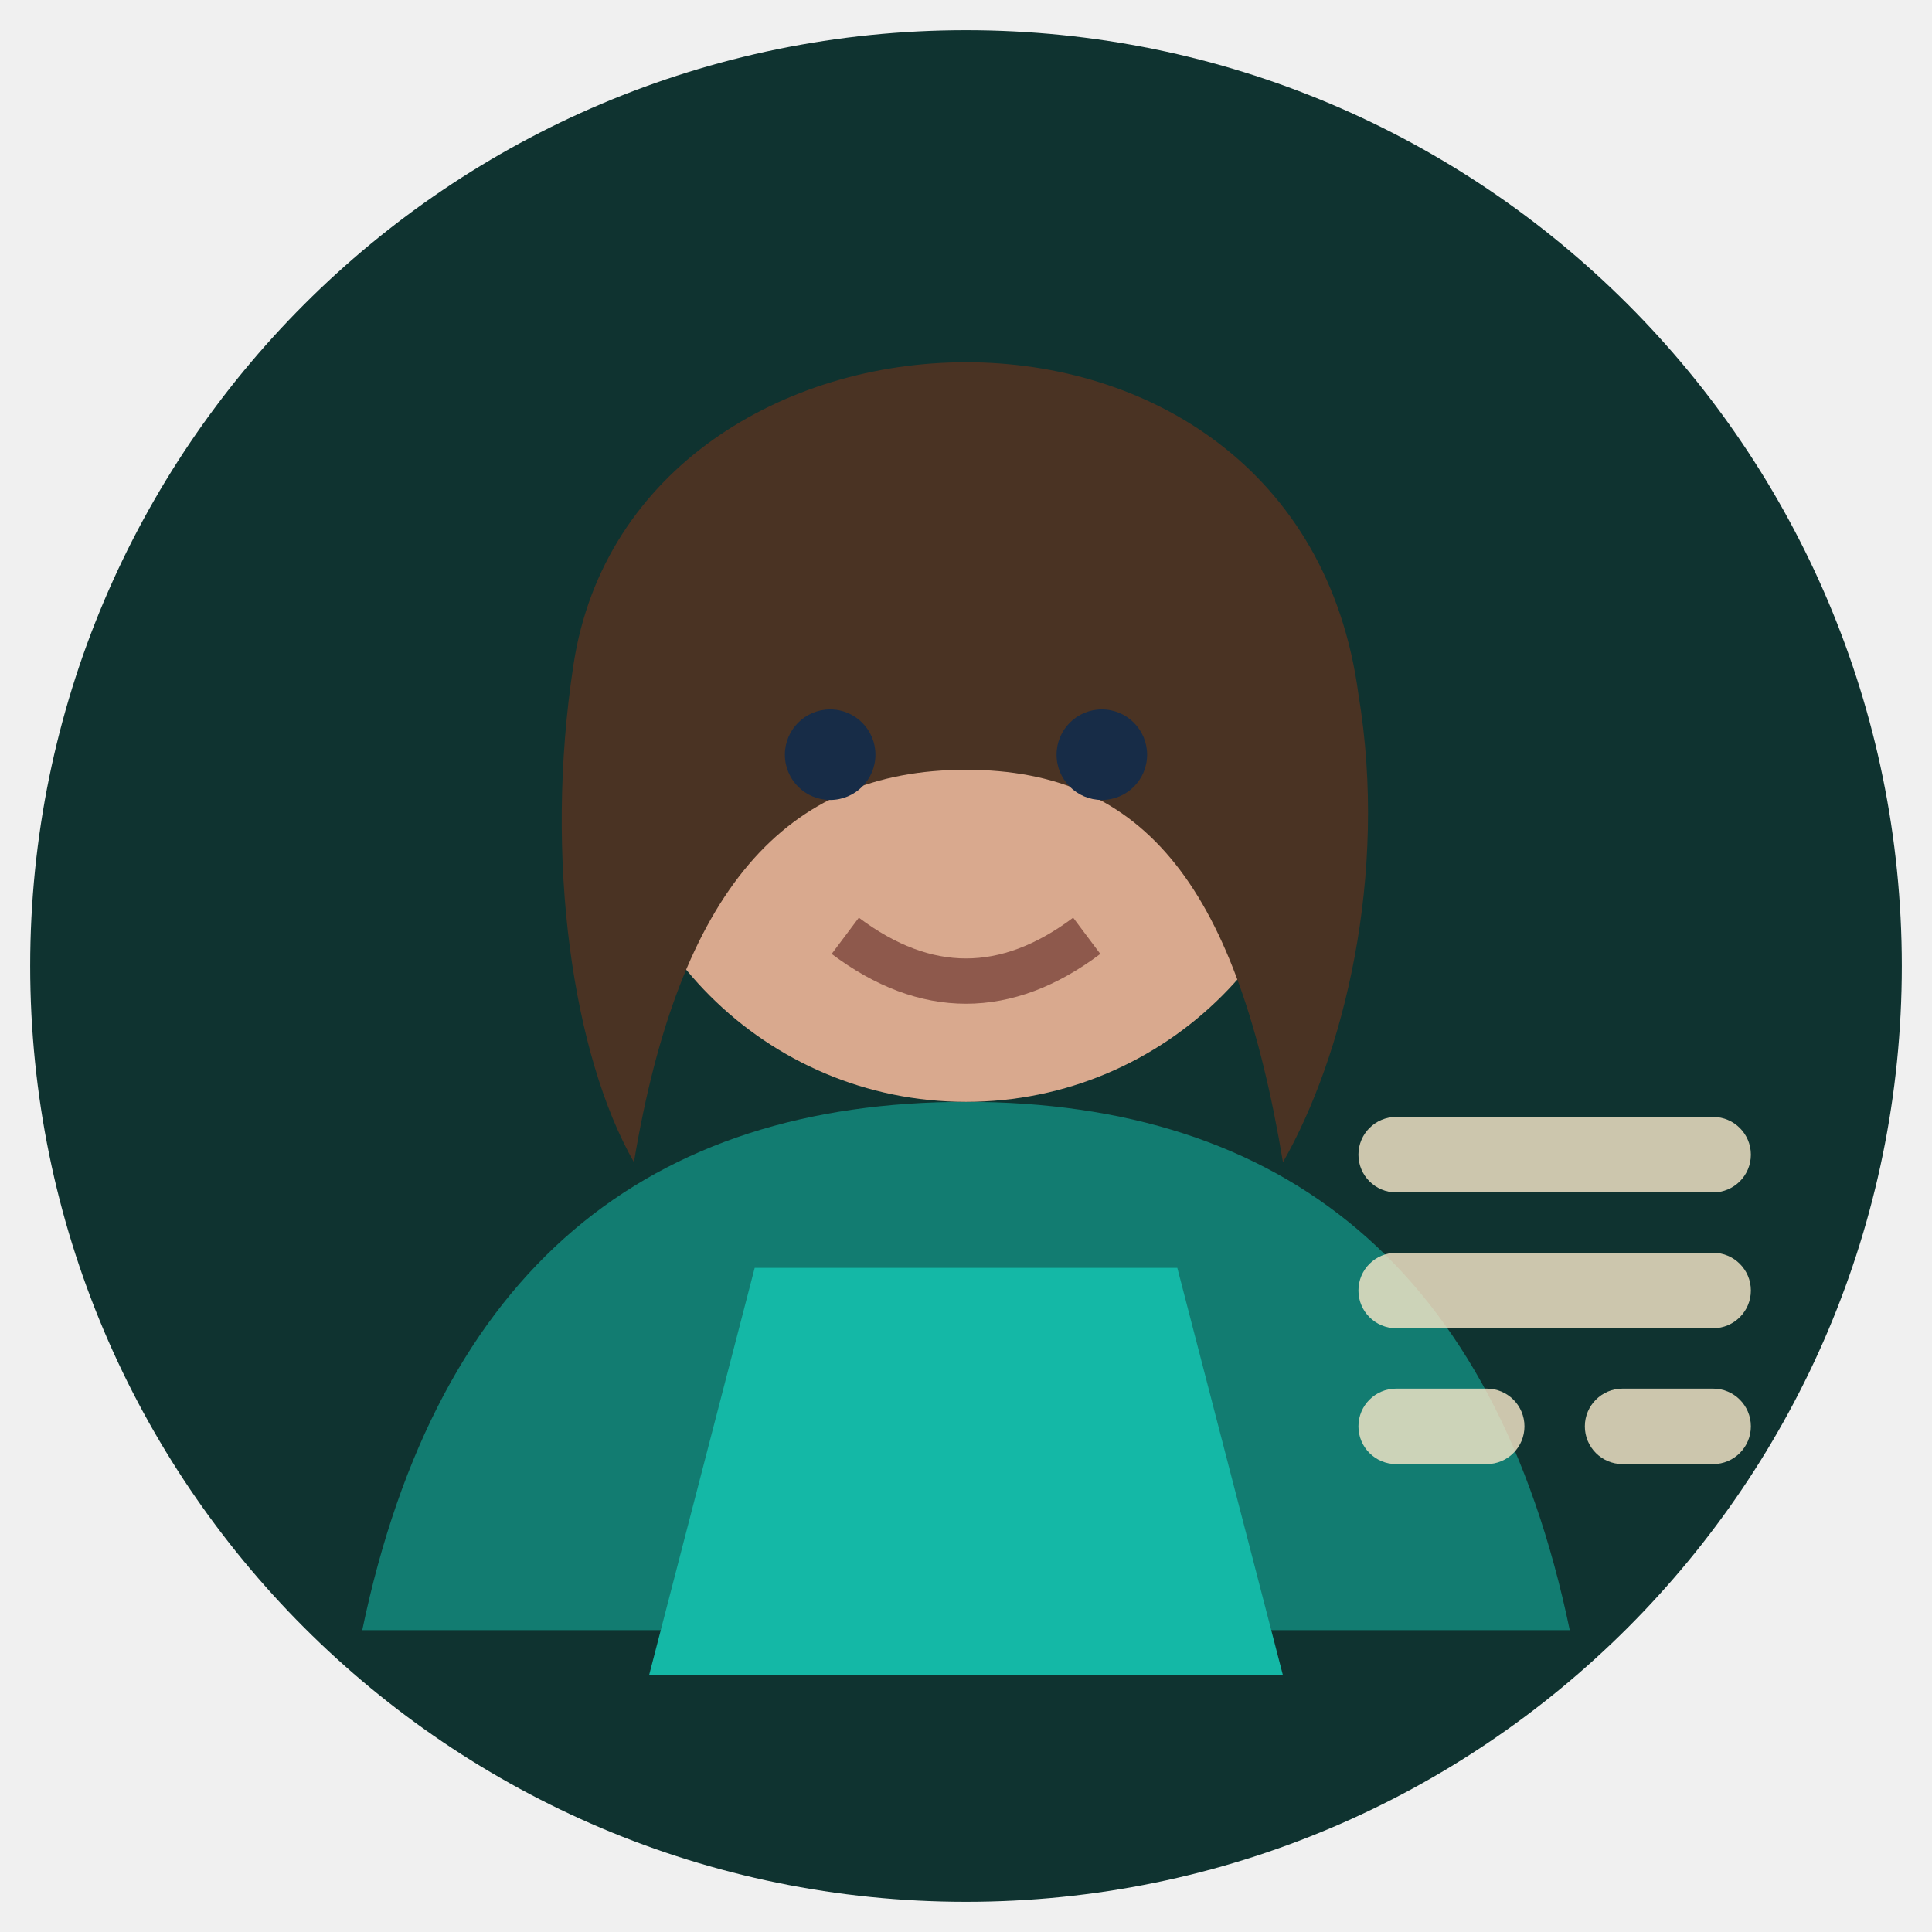
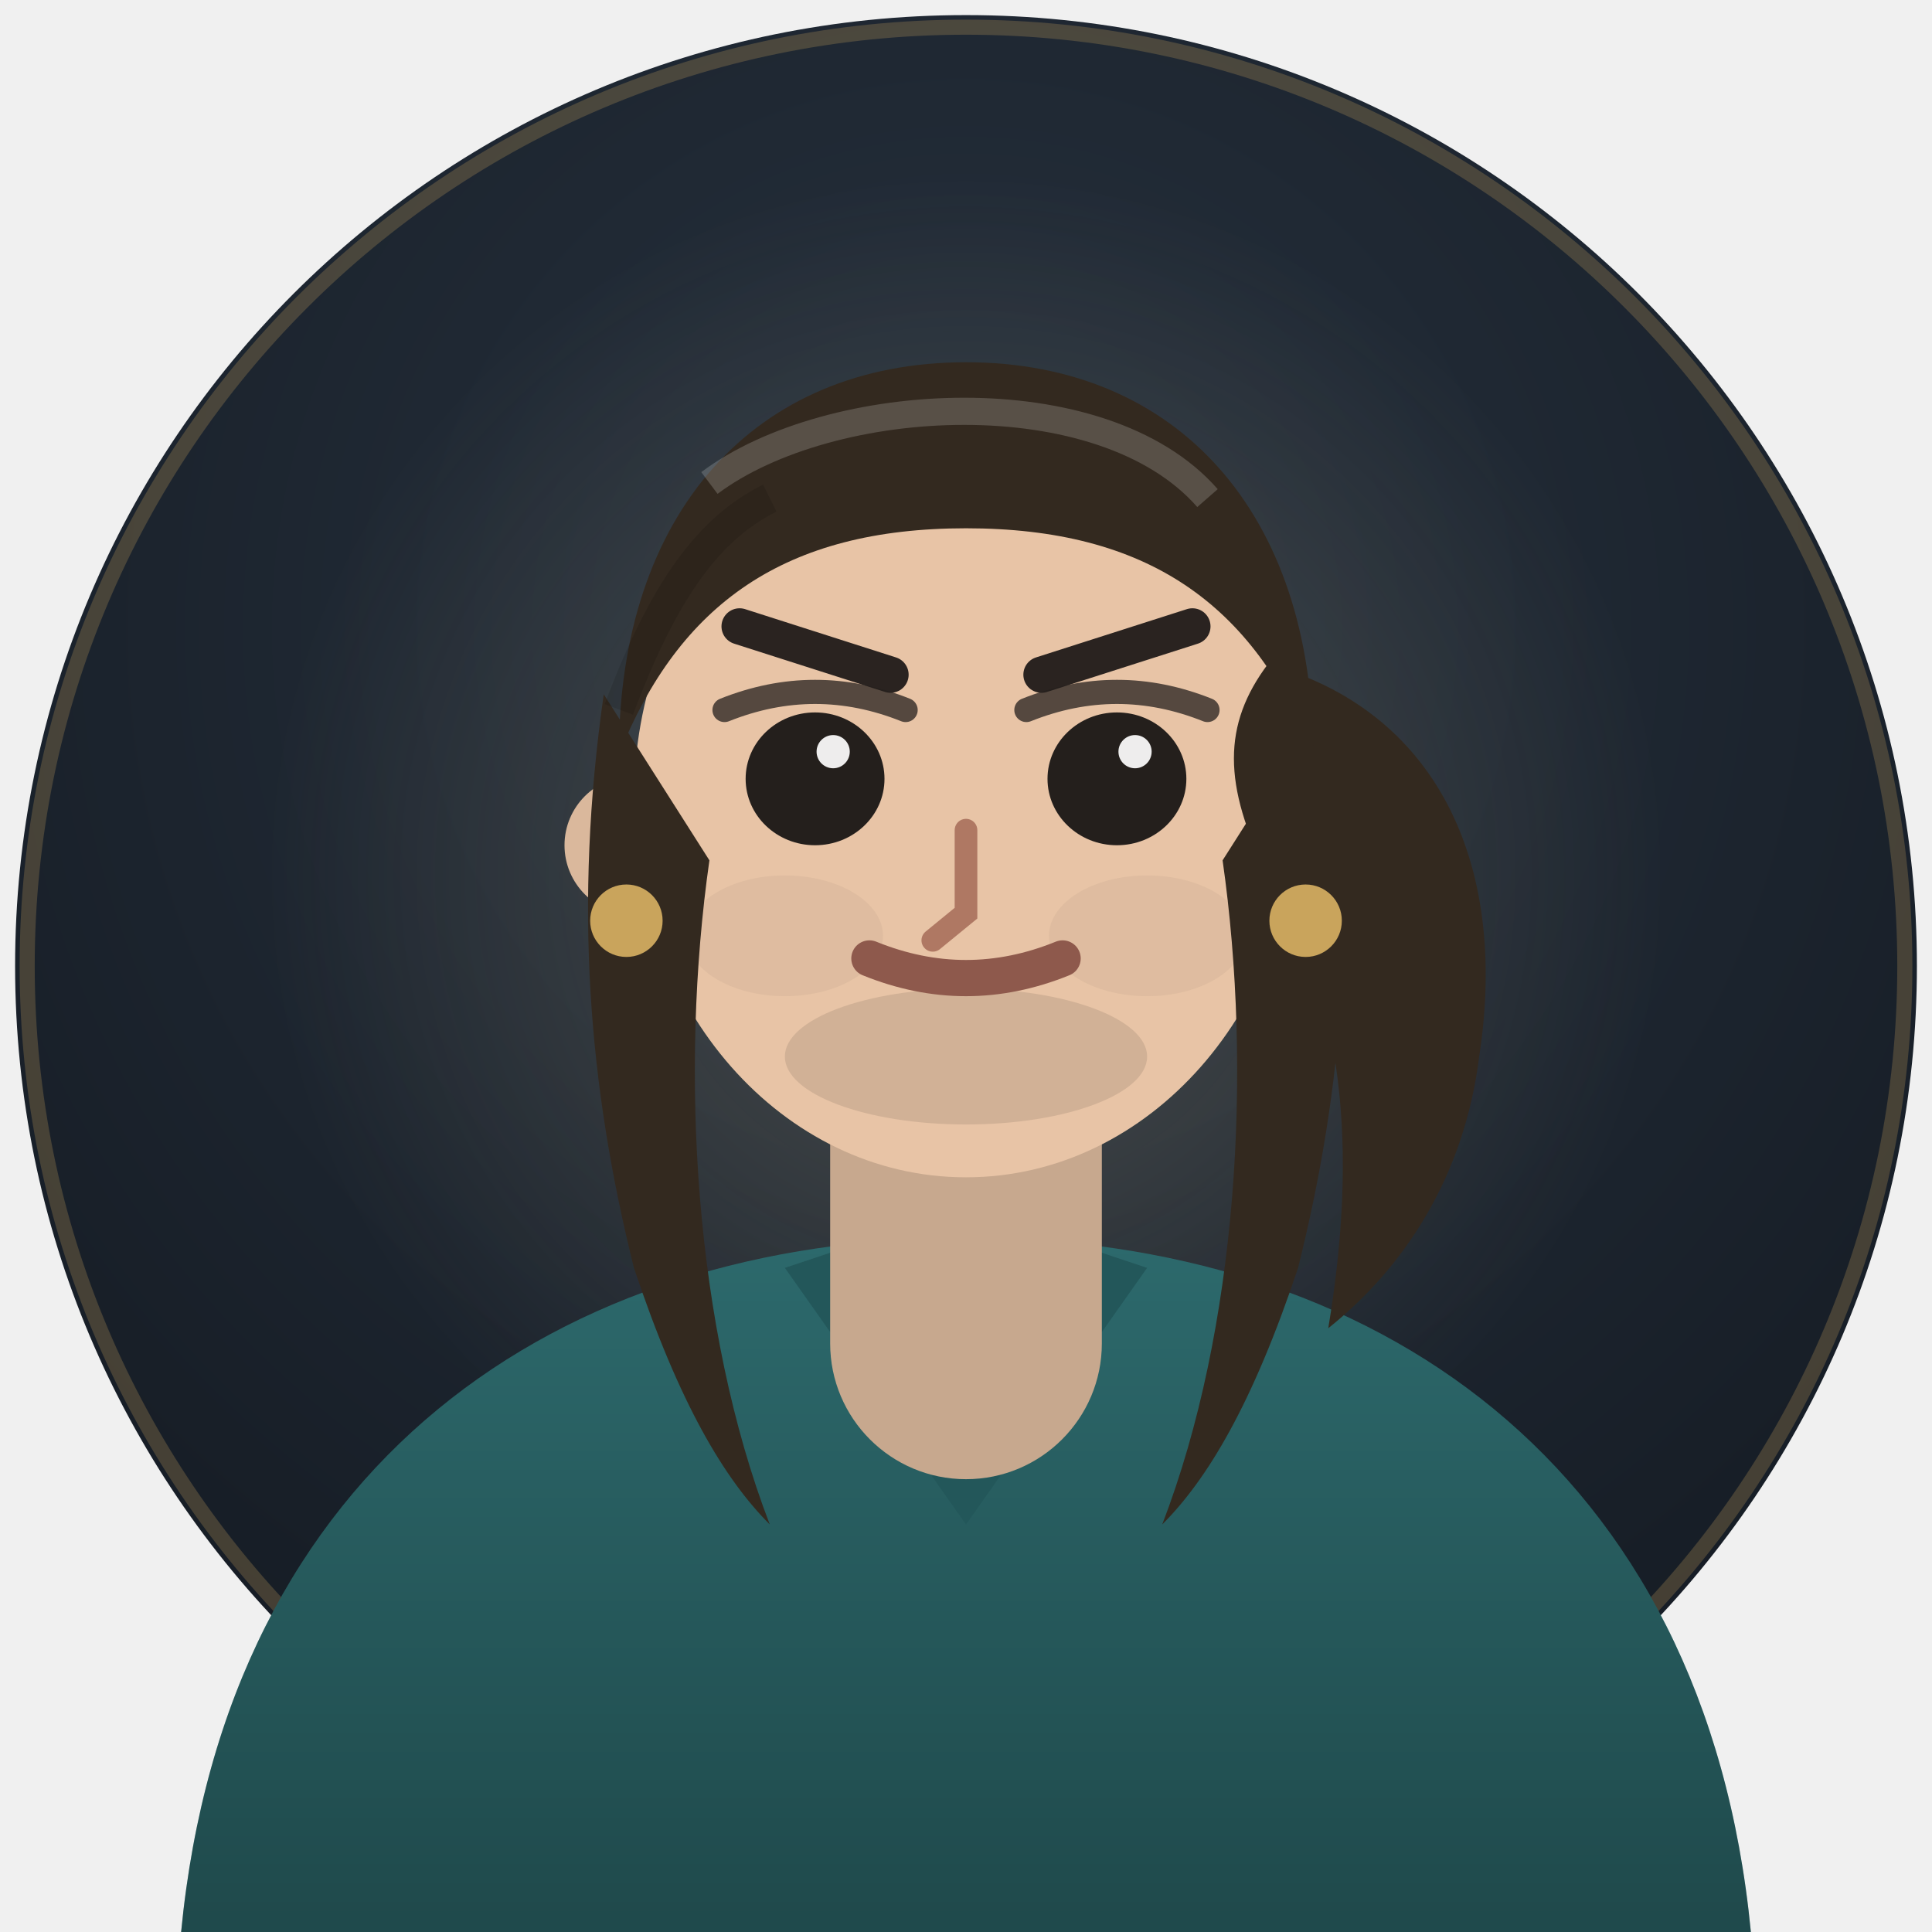
- <svg xmlns="http://www.w3.org/2000/svg" viewBox="0 0 128 128">
-   <circle cx="64" cy="64" r="62" fill="#0f3330" />
-   <path d="M24 108c5-24 19-35 40-35s35 11 40 35" fill="#14b8a6" fill-opacity="0.55" />
-   <circle cx="64" cy="49" r="24" fill="#d9a98e" />
-   <path d="M38 44c4-26 48-28 52 2 2 12-1 24-5 31-3-18-9-26-21-26s-19 8-22 26c-4-7-6-20-4-33z" fill="#4a3323" />
-   <path d="M43 111h42l-7-27H50z" fill="#14b8a6" />
-   <circle cx="55" cy="50" r="3" fill="#172c47" />
-   <circle cx="73" cy="50" r="3" fill="#172c47" />
-   <path d="M56 62q8 6 16 0" fill="none" stroke="#8e594c" stroke-width="3" />
-   <rect x="90" y="74" width="26" height="5" rx="2.5" fill="#f5e6c8" fill-opacity="0.82" />
-   <rect x="90" y="83" width="26" height="5" rx="2.5" fill="#f5e6c8" fill-opacity="0.82" />
-   <rect x="90" y="92" width="11" height="5" rx="2.5" fill="#f5e6c8" fill-opacity="0.82" />
-   <rect x="105" y="92" width="11" height="5" rx="2.5" fill="#f5e6c8" fill-opacity="0.82" />
+ <svg xmlns="http://www.w3.org/2000/svg" viewBox="0 0 128 128" role="img" aria-hidden="true">
+   <defs>
+     <radialGradient id="bg" cx="50%" cy="32%" r="74%">
+       <stop offset="0%" stop-color="#27323f" />
+       <stop offset="100%" stop-color="#141a22" />
+     </radialGradient>
+     <linearGradient id="shade" x1="0" y1="0" x2="0" y2="1">
+       <stop offset="0%" stop-color="#000" stop-opacity="0.05" />
+       <stop offset="100%" stop-color="#000" stop-opacity="0.34" />
+     </linearGradient>
+     <radialGradient id="warm" cx="50%" cy="50%" r="50%">
+       <stop offset="0%" stop-color="#f0d9a6" stop-opacity="0.20" />
+       <stop offset="100%" stop-color="#f0d9a6" stop-opacity="0" />
+     </radialGradient>
+   </defs>
+   <circle cx="64" cy="64" r="63" fill="url(#bg)" />
+   <circle cx="64" cy="58" r="46" fill="url(#warm)" />
+   <circle cx="64" cy="64" r="62.2" fill="none" stroke="#c9a45c" stroke-opacity="0.26" />
+   <path d="M12 128c3-31 25-46 52-46s49 15 52 46z" fill="#2f6f72" />
+   <path d="M12 128c3-31 25-46 52-46s49 15 52 46z" fill="url(#shade)" />
+   <path d="M52 84l12 17 12-17-12-4z" fill="#23575a" />
+   <path d="M55 74h18v15a9 9 0 0 1-18 0z" fill="#c7a88e" />
+   <circle cx="42" cy="56" r="4.6" fill="#dab89c" />
+   <circle cx="86" cy="56" r="4.6" fill="#dab89c" />
+   <ellipse cx="64" cy="53" rx="22" ry="25" fill="#e8c4a6" />
+   <ellipse cx="52" cy="62" rx="6.5" ry="4" fill="#d7b69a" opacity="0.55" />
+   <ellipse cx="76" cy="62" rx="6.5" ry="4" fill="#d7b69a" opacity="0.55" />
+   <ellipse cx="64" cy="70" rx="12" ry="4.5" fill="#000" opacity="0.10" />
+   <path d="M84 44c11 3 16 13 14 26-1 8-5 14-10 18 2-12 1-22-4-30-3-6-3-10 0-14z" fill="#33291f" />
+   <path d="M40 46c-2 14-1 26 2 38 3 9 6 14 9 17-5-13-6-30-4-44z" fill="#33291f" />
+   <path d="M88 46c2 14 1 26-2 38-3 9-6 14-9 17 5-13 6-30 4-44z" fill="#33291f" />
+   <path d="M41 50c0-16 9-26 23-26s23 10 23 26c-4-10-11-15-23-15s-19 5-23 15z" fill="#33291f" />
+   <path d="M47 32c8-6 26-7 33 1" fill="none" stroke="#ffffff" stroke-opacity="0.18" stroke-width="1.8" />
+   <path d="M41 47c3-8 6-12 10-14" fill="none" stroke="#000" stroke-opacity="0.12" stroke-width="2" />
+   <path d="M49 41.5L59 44.7" stroke="#2a2320" stroke-width="2.4" stroke-linecap="round" />
+   <path d="M69 44.7L79 41.5" stroke="#2a2320" stroke-width="2.4" stroke-linecap="round" />
+   <path d="M48.0 47.04q6.0 -2.4 12.0 0" fill="none" stroke="#241f1c" stroke-width="1.6" stroke-linecap="round" stroke-opacity="0.75" />
+   <ellipse cx="54" cy="51.6" rx="4.6" ry="4.4" fill="#241f1c" />
+   <circle cx="55.2" cy="49.8" r="1.1" fill="#fff" fill-opacity="0.92" />
+   <path d="M68.0 47.04q6.0 -2.4 12.0 0" fill="none" stroke="#241f1c" stroke-width="1.6" stroke-linecap="round" stroke-opacity="0.75" />
+   <ellipse cx="74" cy="51.6" rx="4.6" ry="4.4" fill="#241f1c" />
+   <circle cx="75.2" cy="49.8" r="1.1" fill="#fff" fill-opacity="0.92" />
+   <path d="M64 55v5.5l-2.2 1.8" fill="none" stroke="#a9705c" stroke-width="1.5" stroke-linecap="round" stroke-opacity="0.9" />
+   <path d="M57.6 63.5q6.4 2.6 12.8 0" fill="none" stroke="#8e594c" stroke-width="2.4" stroke-linecap="round" />
+   <circle cx="41.5" cy="61" r="2.4" fill="#c9a45c" />
+   <circle cx="86.5" cy="61" r="2.4" fill="#c9a45c" />
</svg>
